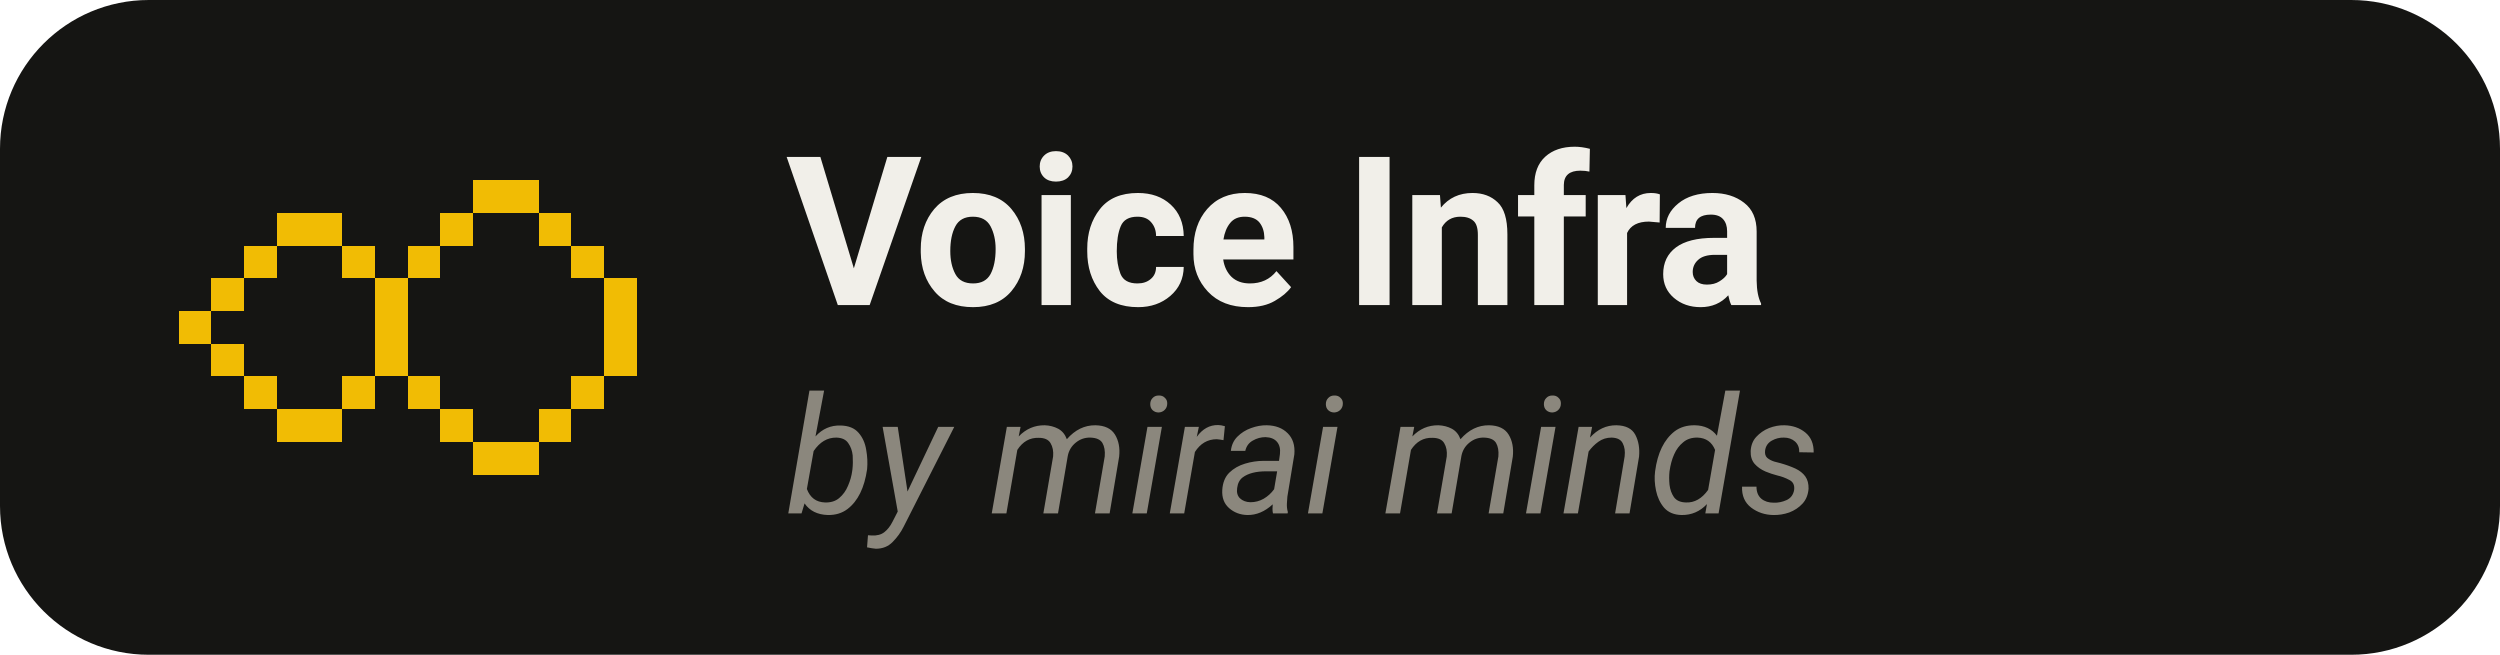
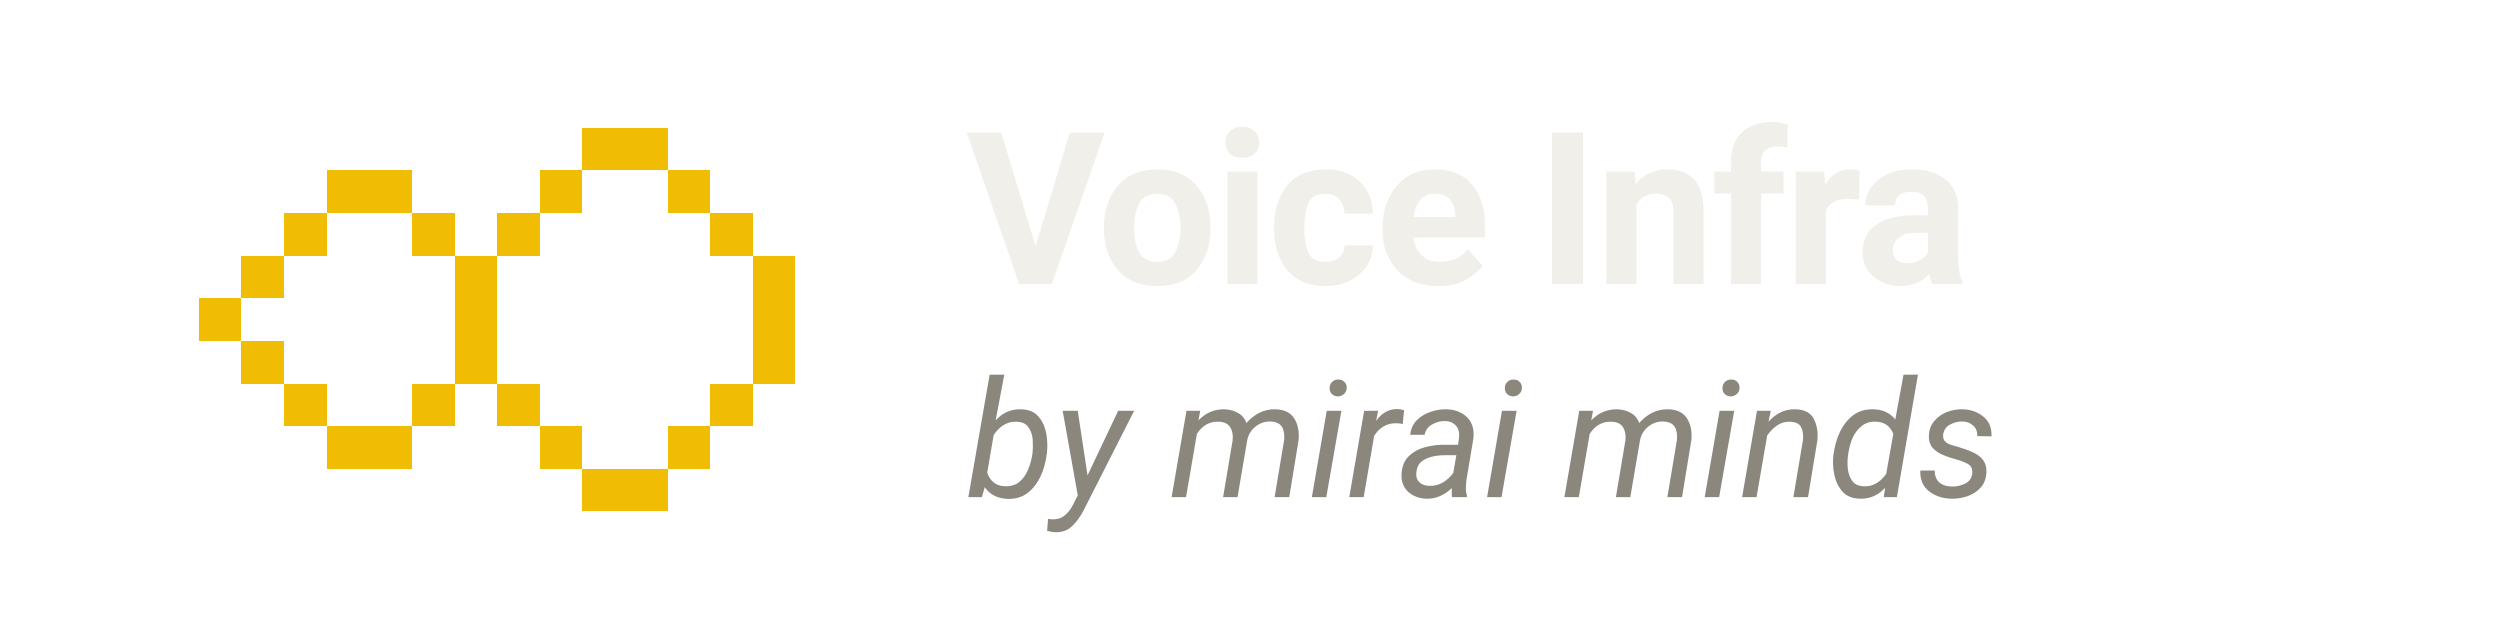
- <svg xmlns="http://www.w3.org/2000/svg" viewBox="0 0 168 44" width="168" height="44" role="img" aria-label="Voice Infra by mirai minds">
-   <rect width="168" height="44" rx="10" fill="#151513" />
-   <g transform="translate(12 12.1) scale(2.2)" fill="#F1BC04" shape-rendering="crispEdges">
+ <svg xmlns="http://www.w3.org/2000/svg" viewBox="0 0 176 44" width="176" height="44" role="img" aria-label="Voice Infra by mirai minds">
+   <g transform="translate(14 9) scale(3)" fill="#F1BC04" shape-rendering="crispEdges">
    <rect x="9" y="0" width="2" height="1" />
    <rect x="3" y="1" width="2" height="1" />
    <rect x="8" y="1" width="1" height="1" />
    <rect x="11" y="1" width="1" height="1" />
    <rect x="2" y="2" width="1" height="1" />
    <rect x="5" y="2" width="1" height="1" />
    <rect x="7" y="2" width="1" height="1" />
    <rect x="12" y="2" width="1" height="1" />
    <rect x="1" y="3" width="1" height="1" />
    <rect x="6" y="3" width="1" height="1" />
    <rect x="13" y="3" width="1" height="1" />
    <rect x="0" y="4" width="1" height="1" />
    <rect x="6" y="4" width="1" height="1" />
    <rect x="13" y="4" width="1" height="1" />
    <rect x="1" y="5" width="1" height="1" />
    <rect x="6" y="5" width="1" height="1" />
    <rect x="13" y="5" width="1" height="1" />
    <rect x="2" y="6" width="1" height="1" />
    <rect x="5" y="6" width="1" height="1" />
    <rect x="7" y="6" width="1" height="1" />
    <rect x="12" y="6" width="1" height="1" />
    <rect x="3" y="7" width="2" height="1" />
    <rect x="8" y="7" width="1" height="1" />
    <rect x="11" y="7" width="1" height="1" />
    <rect x="9" y="8" width="2" height="1" />
  </g>
-   <text x="52.8" y="20.5" font-family="ui-sans-serif, system-ui, -apple-system, 'Segoe UI', Roboto, 'Helvetica Neue', Arial, sans-serif" font-size="14" font-weight="650" letter-spacing="-0.22" fill="#F1EFE9">Voice Infra</text>
-   <text x="52.8" y="34.5" font-family="ui-sans-serif, system-ui, -apple-system, 'Segoe UI', Roboto, 'Helvetica Neue', Arial, sans-serif" font-size="11" font-style="italic" fill="#8B877D">by mirai minds</text>
+   <text x="68" y="20" font-family="ui-sans-serif, system-ui, -apple-system, 'Segoe UI', Roboto, 'Helvetica Neue', Arial, sans-serif" font-size="15" font-weight="650" letter-spacing="-0.24" fill="#F1EFE9">Voice Infra</text>
+   <text x="68" y="35" font-family="ui-sans-serif, system-ui, -apple-system, 'Segoe UI', Roboto, 'Helvetica Neue', Arial, sans-serif" font-size="11.5" font-style="italic" fill="#8B877D">by mirai minds</text>
</svg>
